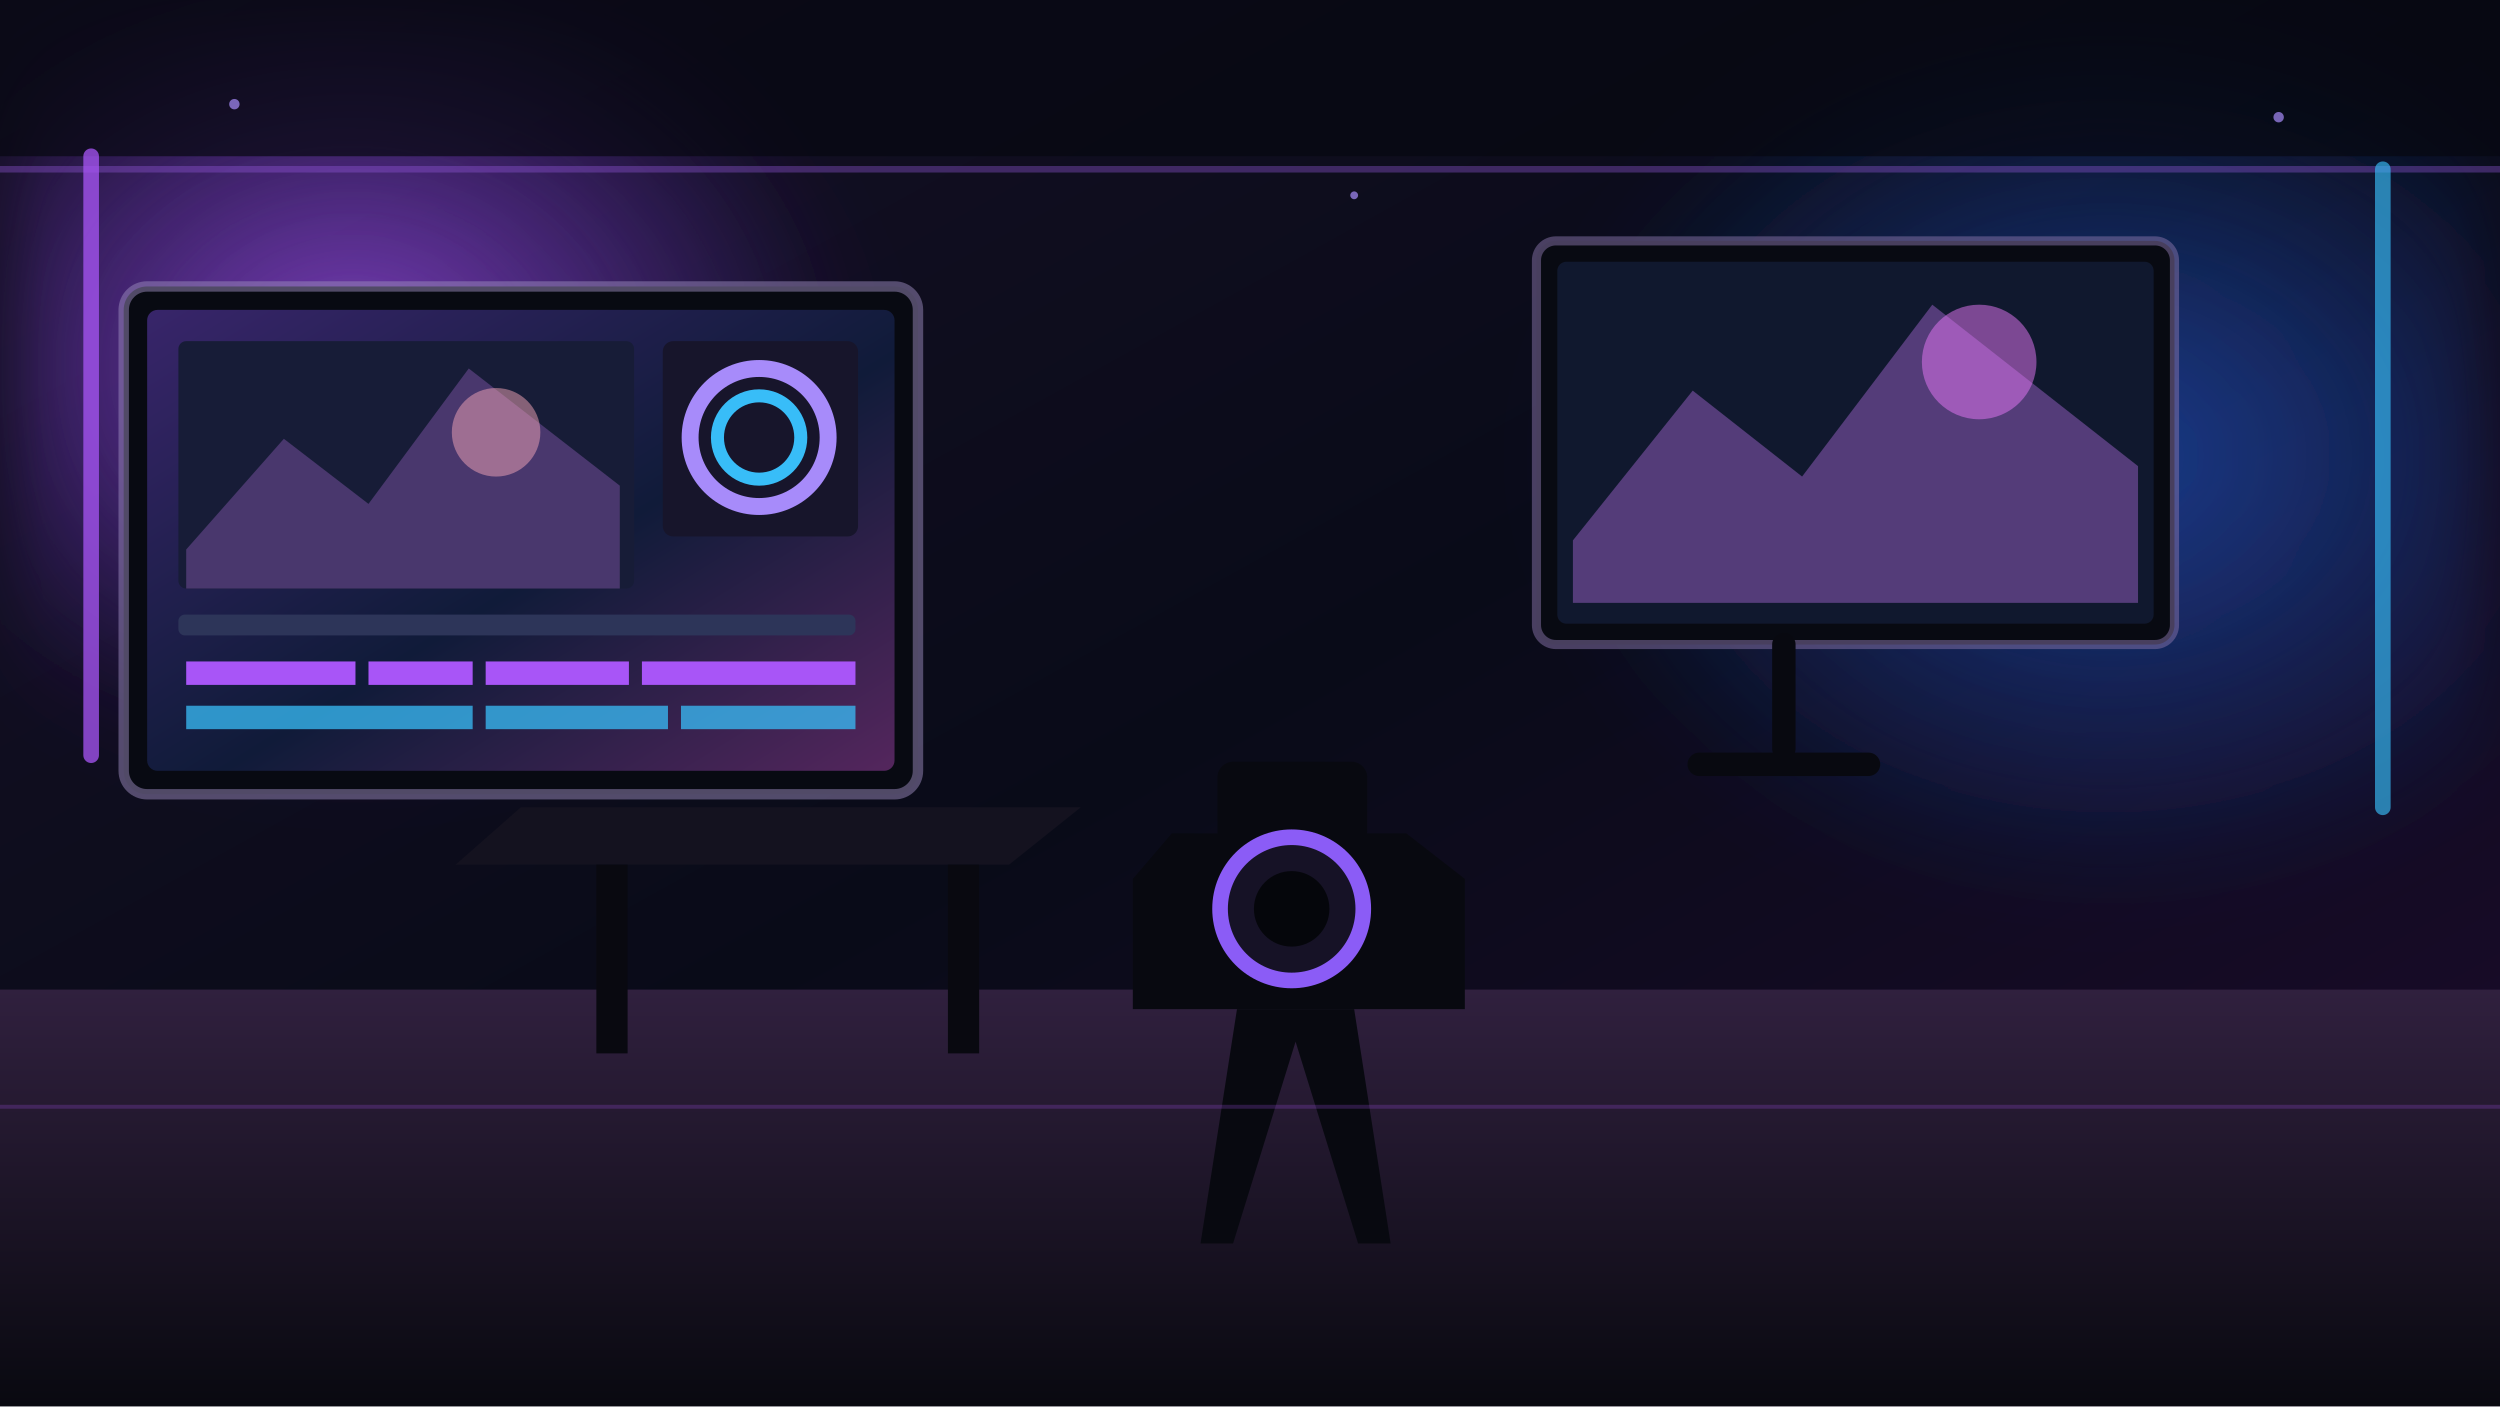
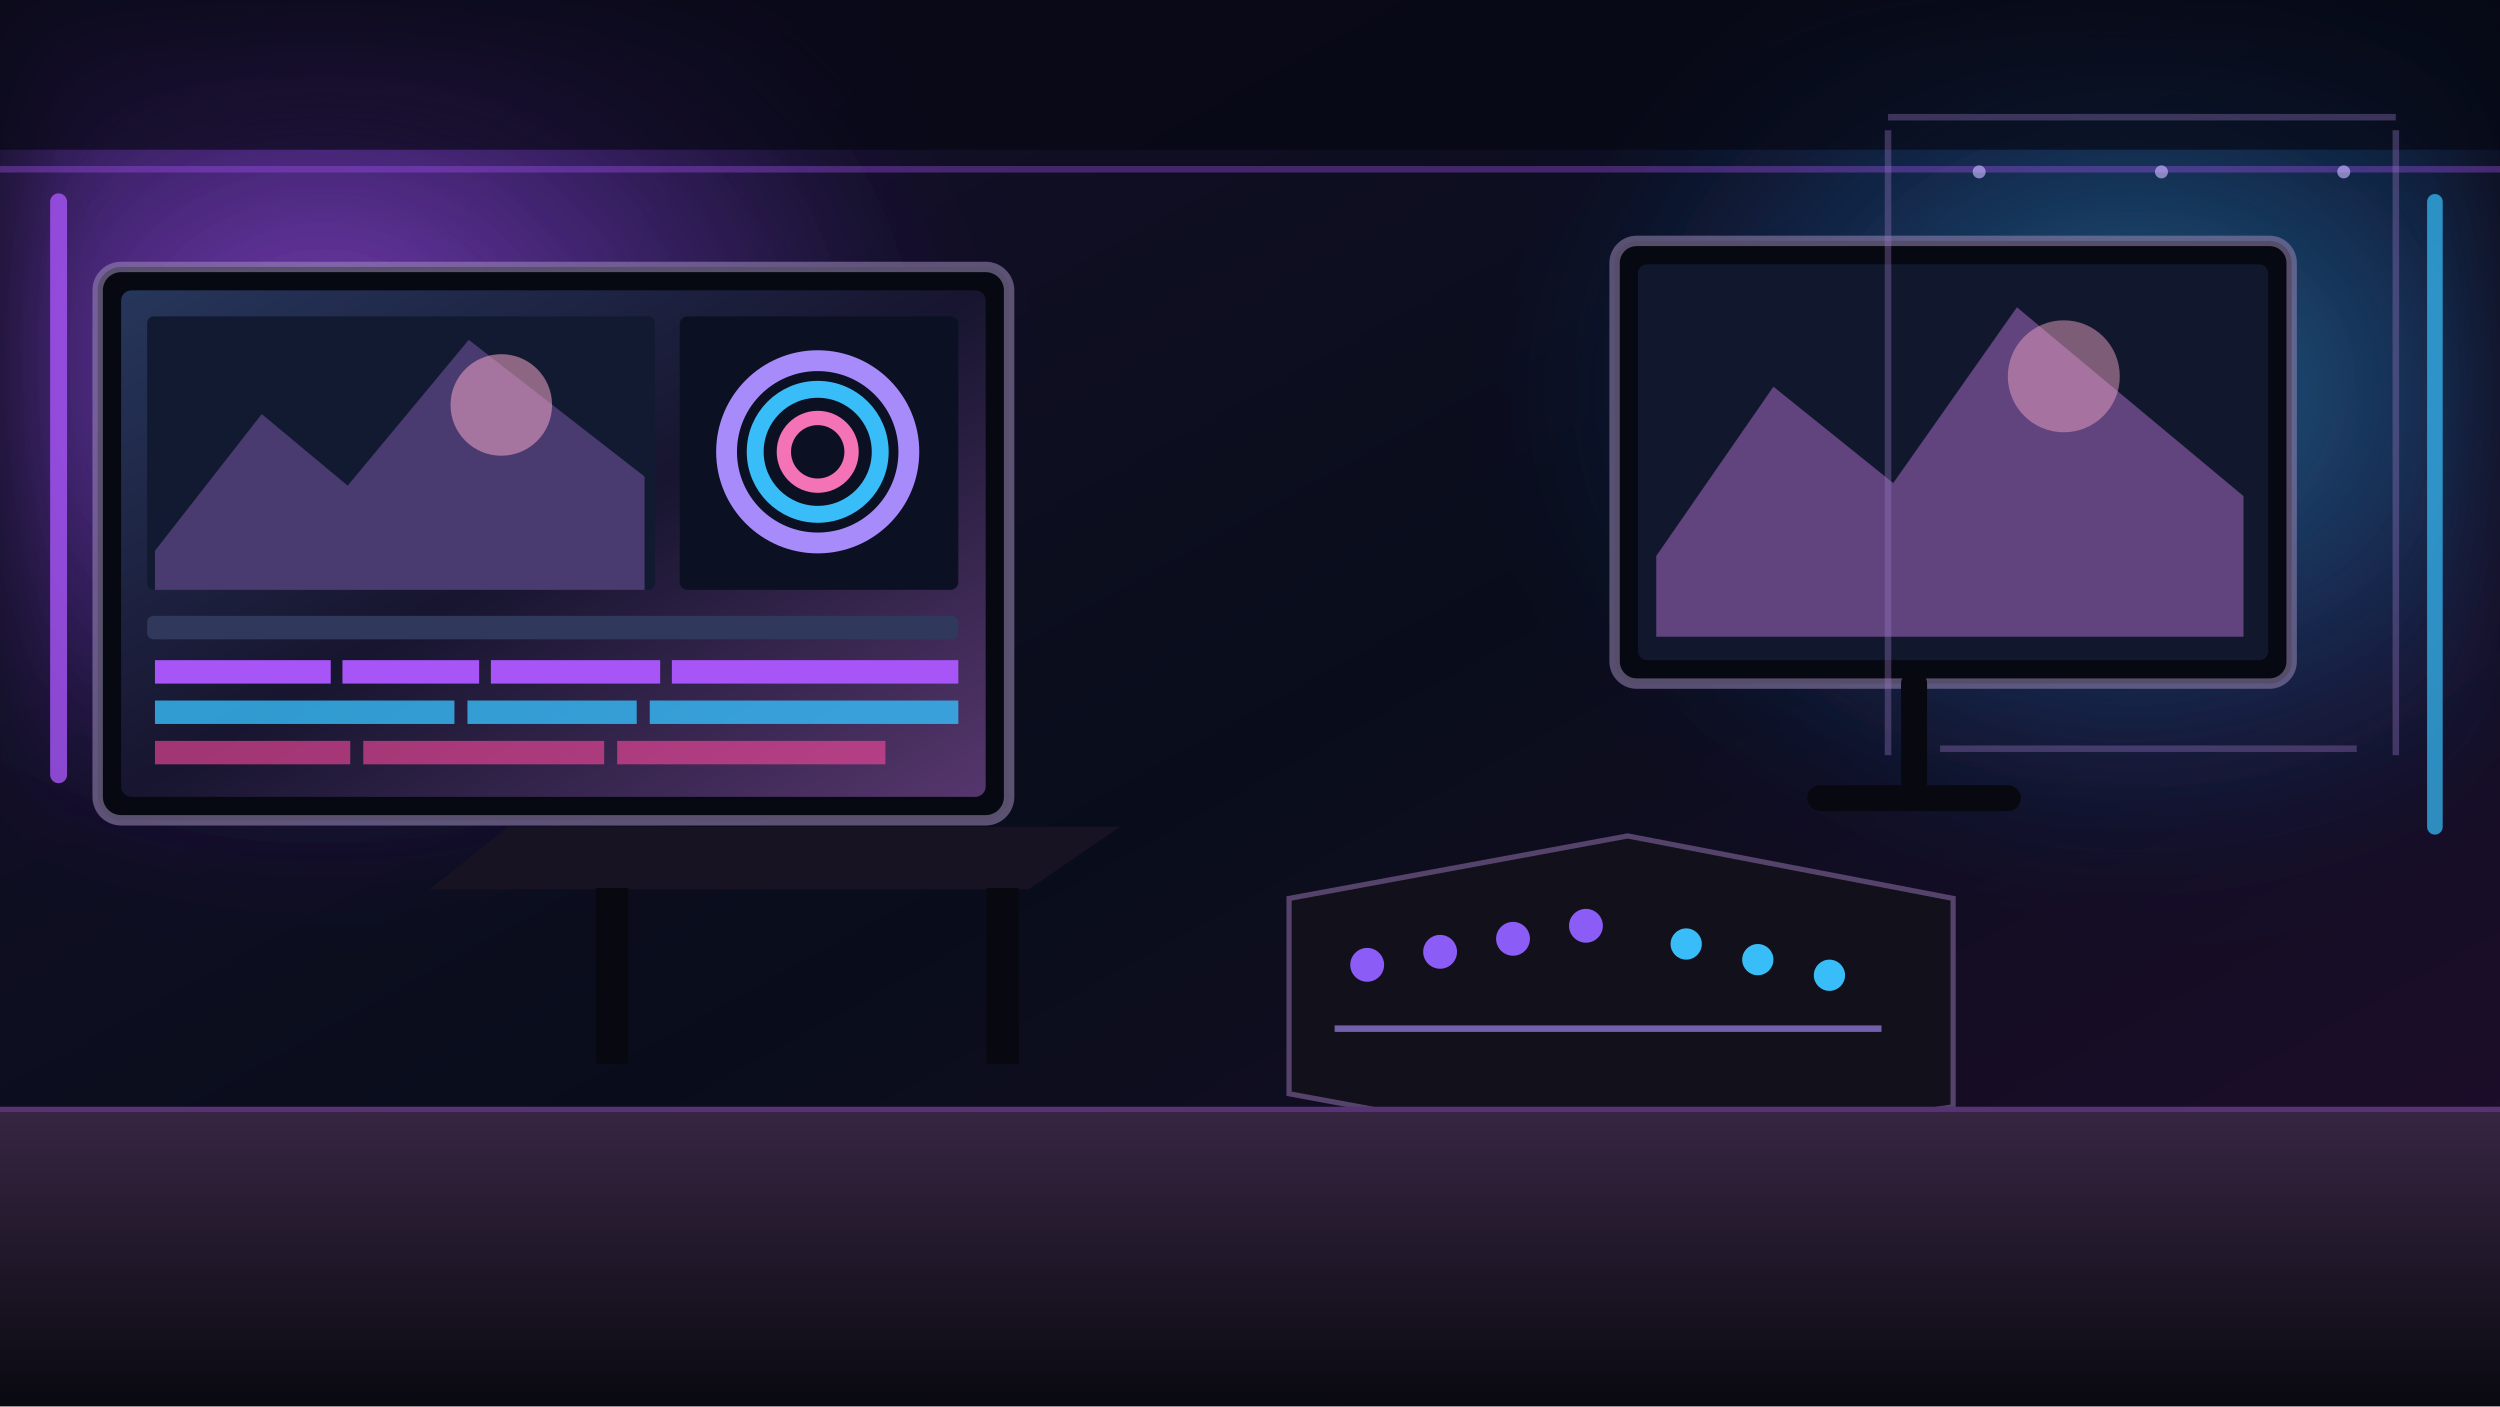
<svg xmlns="http://www.w3.org/2000/svg" viewBox="0 0 1920 1080" fill="none">
  <defs>
-     <linearGradient id="wall" x2="1" y2="1">
-       <stop stop-color="#171027" />
-       <stop offset=".5" stop-color="#090b18" />
-       <stop offset="1" stop-color="#1d0b2d" />
+     <linearGradient id="bg" x2="1" y2="1">
+       <stop stop-color="#17102b" />
+       <stop offset=".52" stop-color="#090d1b" />
+       <stop offset="1" stop-color="#210d2d" />
    </linearGradient>
-     <linearGradient id="screen" x2="1" y2="1">
-       <stop stop-color="#38256a" />
-       <stop offset=".55" stop-color="#101b39" />
-       <stop offset="1" stop-color="#54265d" />
+     <linearGradient id="monitor" x2="1" y2="1">
+       <stop stop-color="#26365b" />
+       <stop offset=".5" stop-color="#17152f" />
+       <stop offset="1" stop-color="#56366d" />
    </linearGradient>
    <linearGradient id="desk" x2="0" y2="1">
-       <stop stop-color="#30203e" />
+       <stop stop-color="#382643" />
      <stop offset="1" stop-color="#090910" />
    </linearGradient>
-     <radialGradient id="purple">
-       <stop stop-color="#a855f7" stop-opacity=".75" />
+     <radialGradient id="violet">
+       <stop stop-color="#a855f7" stop-opacity=".7" />
      <stop offset="1" stop-color="#7c3aed" stop-opacity="0" />
    </radialGradient>
-     <radialGradient id="blue">
-       <stop stop-color="#2563eb" stop-opacity=".55" />
+     <radialGradient id="cyan">
+       <stop stop-color="#38bdf8" stop-opacity=".5" />
      <stop offset="1" stop-color="#2563eb" stop-opacity="0" />
    </radialGradient>
-     <filter id="blur">
-       <feGaussianBlur stdDeviation="35" />
+     <filter id="soft">
+       <feGaussianBlur stdDeviation="48" />
    </filter>
  </defs>
-   <rect width="1920" height="1080" fill="url(#wall)" />
-   <ellipse cx="270" cy="280" rx="390" ry="310" fill="url(#purple)" filter="url(#blur)" />
-   <ellipse cx="1620" cy="350" rx="430" ry="340" fill="url(#blue)" filter="url(#blur)" />
-   <path d="M0 0h1920v120H0z" fill="#070811" fill-opacity=".7" />
-   <path d="M0 130h1920" stroke="#9b5de5" stroke-opacity=".35" stroke-width="5" />
-   <path d="M0 760h1920v320H0z" fill="url(#desk)" />
-   <g transform="translate(95 220)">
-     <rect width="610" height="390" rx="18" fill="#080a12" stroke="#9b8bbd" stroke-opacity=".5" stroke-width="8" />
-     <rect x="18" y="18" width="574" height="354" rx="8" fill="url(#screen)" />
-     <rect x="42" y="42" width="350" height="190" rx="6" fill="#171c37" />
-     <path d="M48 202l75-85 65 50 77-104 116 90v79H48z" fill="#49376d" />
-     <circle cx="286" cy="112" r="34" fill="#f4a6b8" fill-opacity=".5" />
-     <rect x="414" y="42" width="150" height="150" rx="8" fill="#17152b" />
-     <circle cx="488" cy="116" r="53" stroke="#a78bfa" stroke-width="13" />
-     <circle cx="488" cy="116" r="32" stroke="#38bdf8" stroke-width="10" />
-     <rect x="42" y="252" width="520" height="16" rx="5" fill="#2d3559" />
-     <path d="M48 288h130v18H48zm140 0h80v18h-80zm90 0h110v18H278zm120 0h164v18H398z" fill="#a855f7" />
-     <path d="M48 322h220v18H48zm230 0h140v18H278zm150 0h134v18H428z" fill="#38bdf8" fill-opacity=".75" />
+   <rect width="1920" height="1080" fill="url(#bg)" />
+   <ellipse cx="250" cy="280" rx="480" ry="390" fill="url(#violet)" filter="url(#soft)" />
+   <ellipse cx="1640" cy="300" rx="460" ry="370" fill="url(#cyan)" filter="url(#soft)" />
+   <path d="M0 0h1920v115H0z" fill="#060711" fill-opacity=".65" />
+   <path d="M0 130h1920" stroke="#a855f7" stroke-opacity=".35" stroke-width="5" />
+   <g transform="translate(75 205)">
+     <rect width="700" height="425" rx="18" fill="#070912" stroke="#9d8ab9" stroke-opacity=".55" stroke-width="8" />
+     <rect x="18" y="18" width="664" height="389" rx="8" fill="url(#monitor)" />
+     <rect x="38" y="38" width="390" height="210" rx="5" fill="#111a31" />
+     <path d="M44 218l82-105 66 55 93-112 135 105v87H44z" fill="#493b70" />
+     <circle cx="310" cy="106" r="39" fill="#f0a4c5" fill-opacity=".55" />
+     <rect x="447" y="38" width="214" height="210" rx="6" fill="#0b1023" />
+     <circle cx="553" cy="142" r="70" stroke="#a78bfa" stroke-width="16" />
+     <circle cx="553" cy="142" r="48" stroke="#38bdf8" stroke-width="13" />
+     <circle cx="553" cy="142" r="26" stroke="#f472b6" stroke-width="11" />
+     <rect x="38" y="268" width="623" height="18" rx="5" fill="#30395b" />
+     <path d="M44 302h135v18H44zm144 0h105v18H188zm114 0h130v18H302zm139 0h220v18H441z" fill="#a855f7" />
+     <path d="M44 333h230v18H44zm240 0h130v18H284zm140 0h237v18H424z" fill="#38bdf8" fill-opacity=".8" />
+     <path d="M44 364h150v18H44zm160 0h185v18H204zm195 0h206v18H399z" fill="#ec4899" fill-opacity=".65" />
  </g>
-   <path d="M400 620h430l-55 44H350z" fill="#14121f" />
-   <path d="M470 664v145m270-145v145" stroke="#090910" stroke-width="24" />
-   <g transform="translate(1180 185)">
-     <rect width="490" height="310" rx="15" fill="#080a12" stroke="#8875aa" stroke-opacity=".5" stroke-width="7" />
-     <rect x="16" y="16" width="458" height="278" rx="7" fill="#10182e" />
-     <path d="M28 230l92-115 84 66 100-132 158 124v105H28z" fill="#543c79" />
-     <circle cx="340" cy="93" r="44" fill="#e879f9" fill-opacity=".5" />
-     <path d="M190 310v80m-65 12h130" stroke="#080910" stroke-width="18" stroke-linecap="round" />
+   <path d="M390 635h470l-70 48H330z" fill="#171322" />
+   <path d="M470 682v135m300-135v135" stroke="#080910" stroke-width="25" />
+   <g transform="translate(1240 185)">
+     <rect width="520" height="340" rx="17" fill="#070912" stroke="#9886b2" stroke-opacity=".55" stroke-width="8" />
+     <rect x="18" y="18" width="484" height="304" rx="7" fill="#11182e" />
+     <path d="M32 242l90-130 92 74 95-135 174 145v108H32z" fill="#61447d" />
+     <circle cx="345" cy="104" r="43" fill="#f0a4c5" fill-opacity=".48" />
+     <path d="M230 340v76m-72 12h144" stroke="#080910" stroke-width="20" stroke-linecap="round" />
  </g>
-   <g transform="translate(900 570)" fill="#080910">
-     <path d="M0 70h180l45 35v100H-30V105z" />
-     <rect x="35" y="15" width="115" height="65" rx="12" />
-     <circle cx="92" cy="128" r="55" fill="#161226" stroke="#8b5cf6" stroke-width="12" />
-     <circle cx="92" cy="128" r="29" fill="#05060b" />
-     <path d="M50 205l-28 180h25l48-155 48 155h25l-28-180z" />
+   <g transform="translate(990 650)">
+     <path d="M0 40l260-48 250 48v160L260 238 0 190z" fill="#11101b" stroke="#55436b" stroke-width="4" />
+     <g fill="#8b5cf6">
+       <circle cx="60" cy="91" r="13" />
+       <circle cx="116" cy="81" r="13" />
+       <circle cx="172" cy="71" r="13" />
+       <circle cx="228" cy="61" r="13" />
+     </g>
+     <g fill="#38bdf8">
+       <circle cx="305" cy="75" r="12" />
+       <circle cx="360" cy="87" r="12" />
+       <circle cx="415" cy="99" r="12" />
+     </g>
+     <path d="M35 140h420" stroke="#a78bfa" stroke-opacity=".65" stroke-width="5" />
  </g>
-   <path d="M70 120v460" stroke="#a855f7" stroke-width="12" stroke-linecap="round" opacity=".75" />
-   <path d="M1830 130v490" stroke="#38bdf8" stroke-width="12" stroke-linecap="round" opacity=".65" />
-   <path d="M0 850h1920" stroke="#a855f7" stroke-opacity=".22" stroke-width="3" />
-   <g fill="#a78bfa" opacity=".7">
-     <circle cx="180" cy="80" r="4" />
-     <circle cx="1750" cy="90" r="4" />
-     <circle cx="1040" cy="150" r="3" />
+   <path d="M45 155v440" stroke="#a855f7" stroke-width="13" stroke-linecap="round" opacity=".8" />
+   <path d="M1870 155v480" stroke="#38bdf8" stroke-width="12" stroke-linecap="round" opacity=".72" />
+   <path d="M0 850h1920v230H0z" fill="url(#desk)" />
+   <path d="M0 852h1920" stroke="#a855f7" stroke-opacity=".28" stroke-width="4" />
+   <g stroke="#9b78c7" stroke-opacity=".35" stroke-width="5">
+     <path d="M1450 90h390M1450 100v480M1840 100v480" />
+     <path d="M1490 575h320" />
+   </g>
+   <g fill="#c4b5fd" opacity=".65">
+     <circle cx="1520" cy="132" r="5" />
+     <circle cx="1660" cy="132" r="5" />
+     <circle cx="1800" cy="132" r="5" />
  </g>
</svg>
